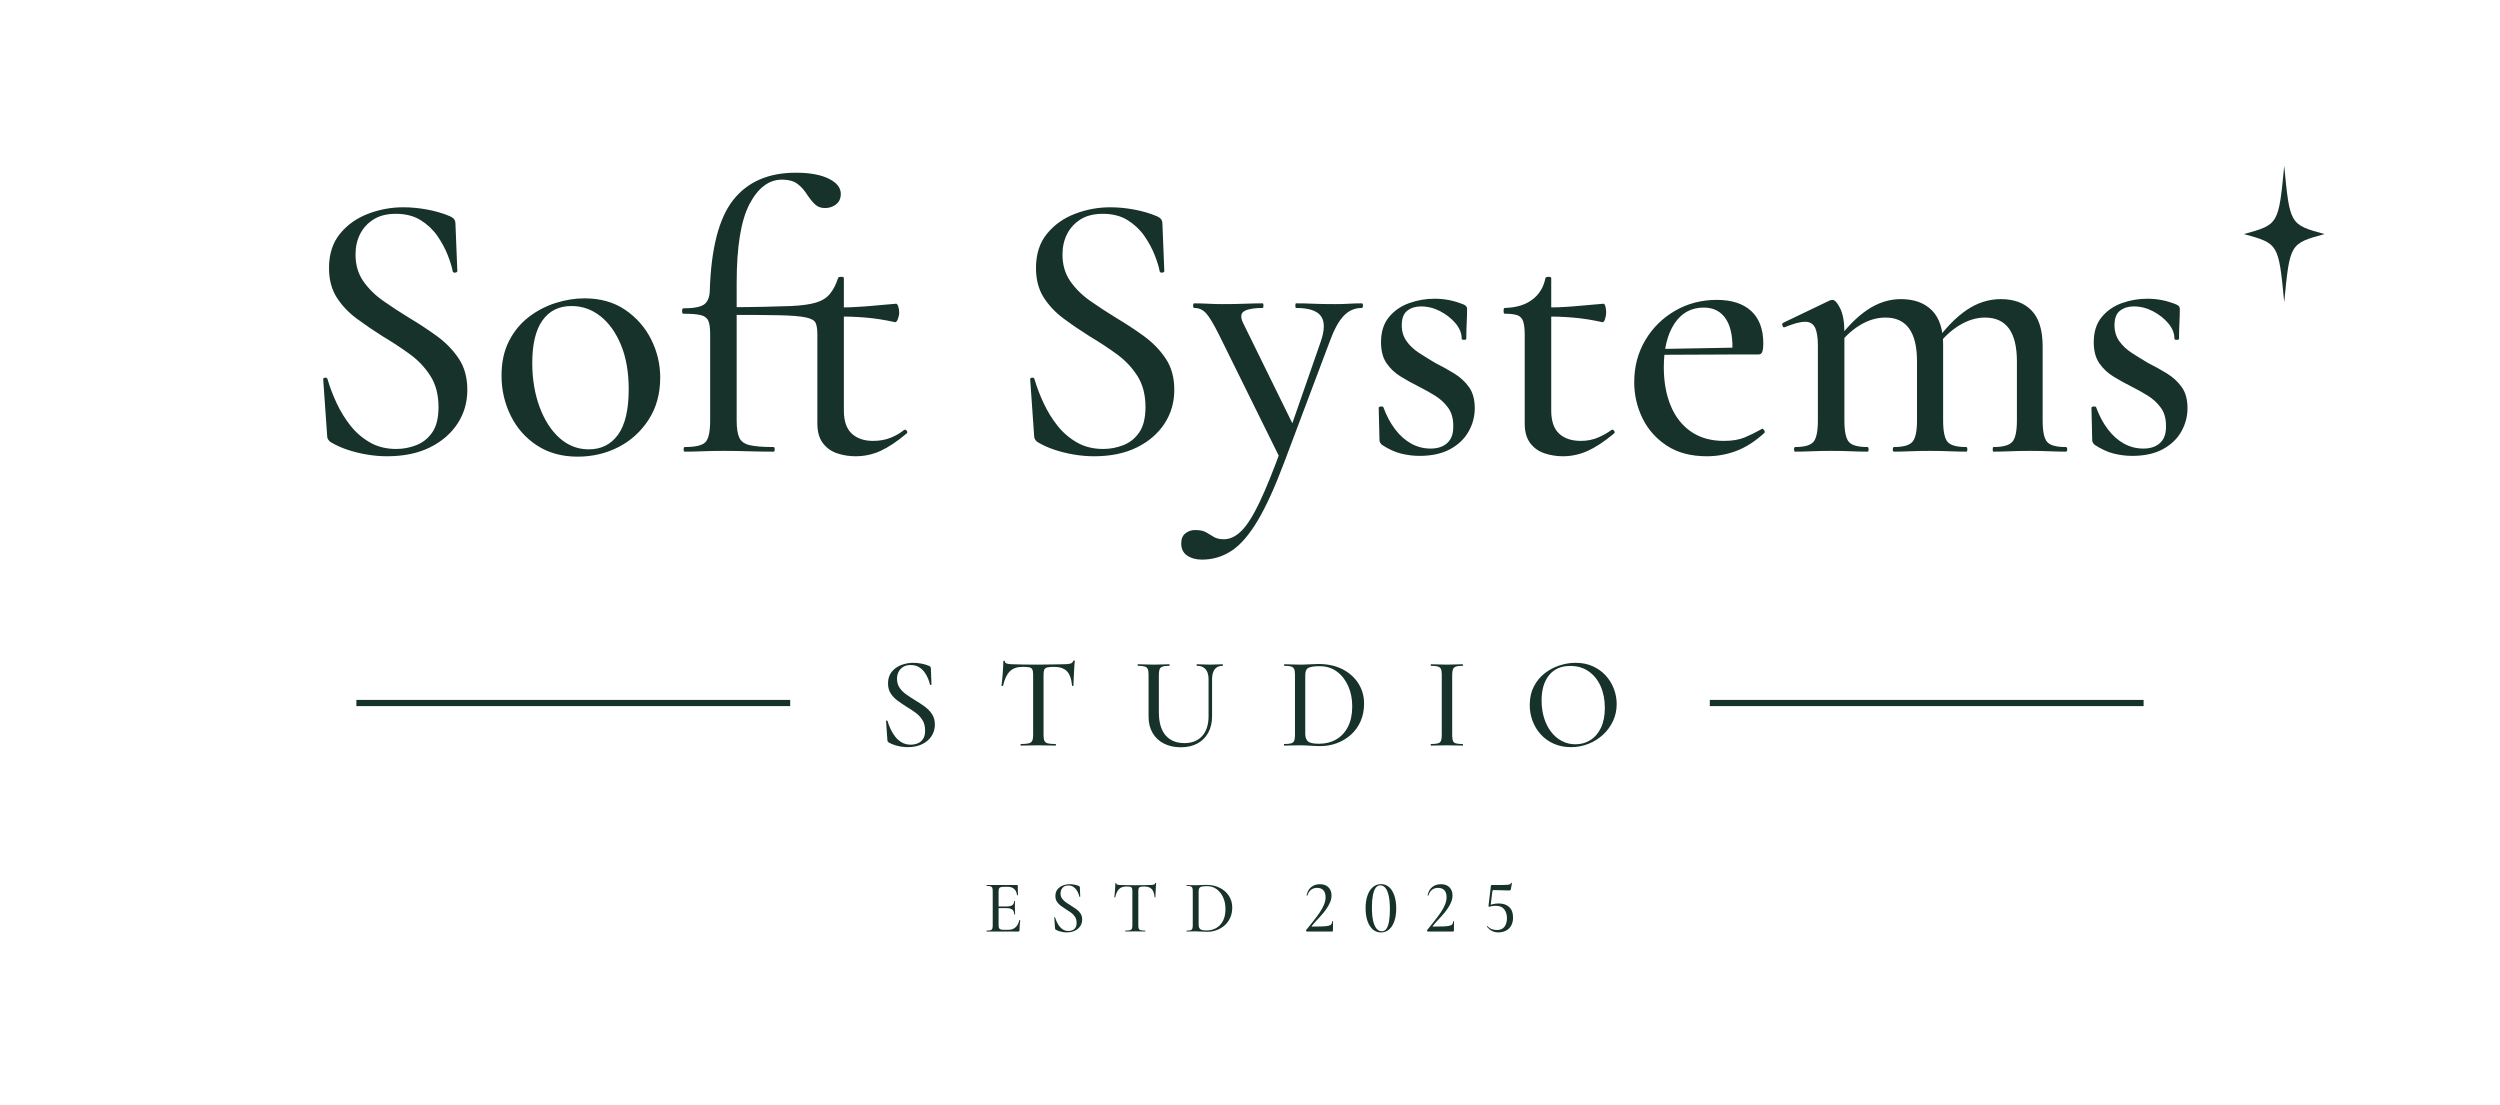
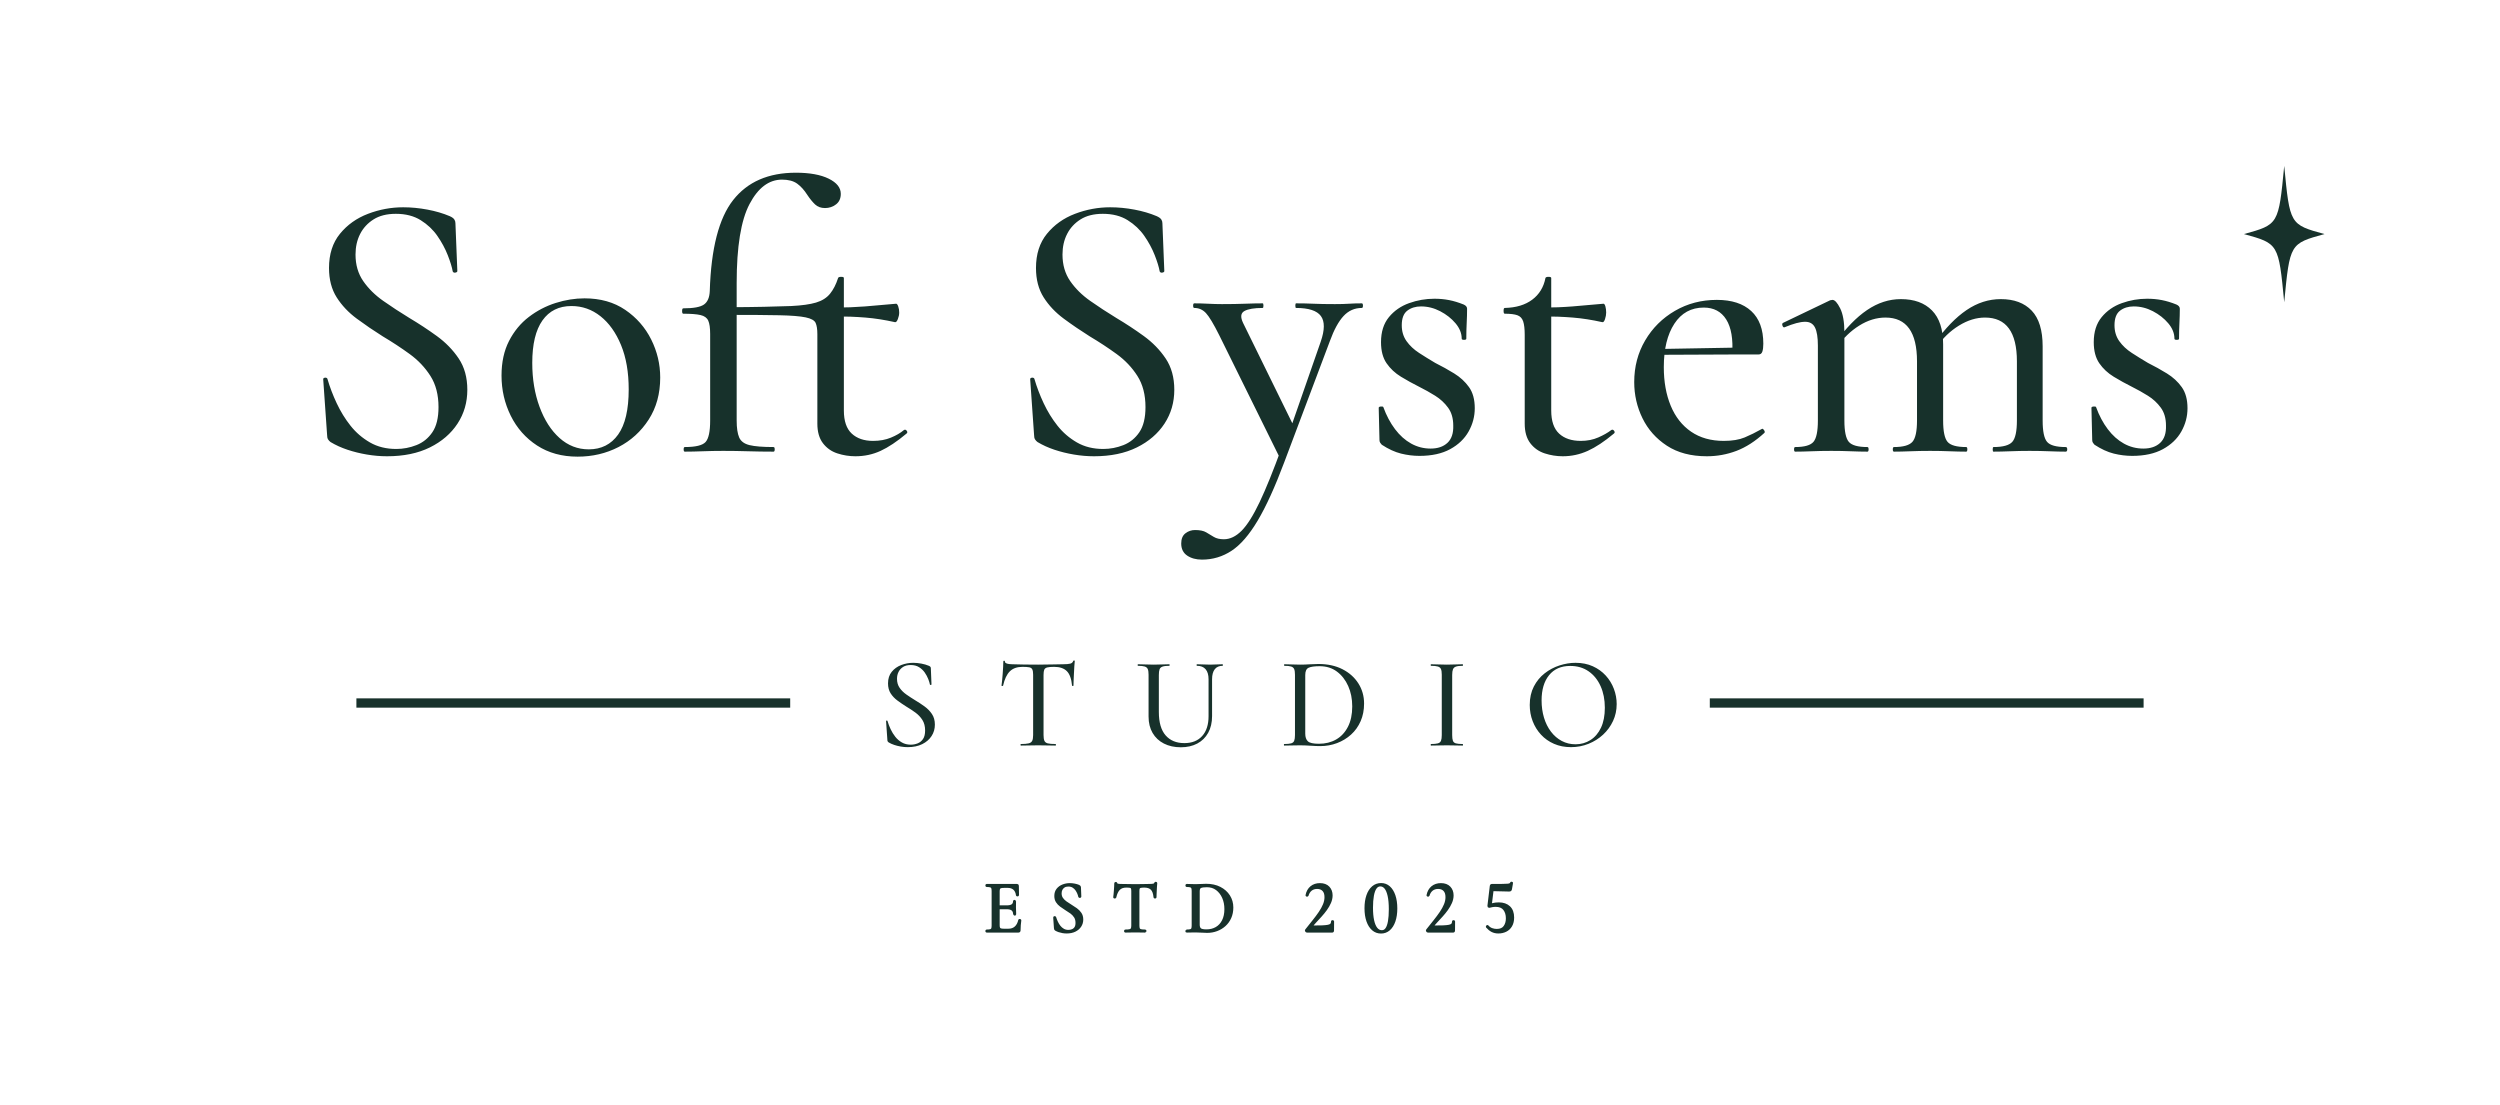
<svg xmlns="http://www.w3.org/2000/svg" viewBox="0 0 403.41 178.08" width="403" height="178" role="img" aria-label="Soft Systems Studio, established 2025">
  <path transform="translate(47.82 72.83)" d="M9.548 -31.806Q9.548 -29.326 10.788 -27.528Q12.028 -25.73 14.012 -24.335Q15.996 -22.94 18.228 -21.576Q20.522 -20.212 22.661 -18.662Q24.8 -17.112 26.195 -15.035Q27.59 -12.958 27.59 -9.982Q27.59 -6.944 26.009 -4.526Q24.428 -2.108 21.545 -0.682Q18.662 0.744 14.632 0.744Q13.02 0.744 11.377 0.465Q9.734 0.186 8.246 -0.31Q6.758 -0.806 5.518 -1.55Q5.27 -1.736 5.115 -1.984Q4.96 -2.232 4.96 -2.728L4.34 -11.594Q4.278 -11.904 4.619 -11.935Q4.96 -11.966 5.022 -11.718Q5.58 -9.796 6.51 -7.812Q7.44 -5.828 8.742 -4.185Q10.044 -2.542 11.873 -1.488Q13.702 -0.434 16.12 -0.434Q17.794 -0.434 19.375 -1.054Q20.956 -1.674 21.948 -3.131Q22.94 -4.588 22.94 -7.192Q22.94 -10.168 21.638 -12.214Q20.336 -14.26 18.29 -15.748Q16.244 -17.236 13.95 -18.6Q11.78 -19.964 9.765 -21.452Q7.75 -22.94 6.51 -24.893Q5.27 -26.846 5.27 -29.636Q5.27 -32.984 7.037 -35.154Q8.804 -37.324 11.563 -38.378Q14.322 -39.432 17.236 -39.432Q19.158 -39.432 21.142 -39.06Q23.126 -38.688 24.738 -38.006Q25.296 -37.758 25.482 -37.479Q25.668 -37.2 25.668 -36.89L25.978 -29.14Q25.978 -28.954 25.668 -28.892Q25.358 -28.83 25.234 -29.078Q25.048 -30.132 24.428 -31.713Q23.808 -33.294 22.754 -34.813Q21.7 -36.332 20.057 -37.355Q18.414 -38.378 16.058 -38.378Q13.888 -38.378 12.462 -37.479Q11.036 -36.58 10.292 -35.123Q9.548 -33.666 9.548 -31.806ZM45.384 0.806Q41.602 0.806 38.843 -0.992Q36.084 -2.79 34.596 -5.797Q33.108 -8.804 33.108 -12.276Q33.108 -15.5 34.317 -17.856Q35.526 -20.212 37.51 -21.731Q39.494 -23.25 41.85 -23.994Q44.206 -24.738 46.5 -24.738Q50.344 -24.738 53.072 -22.878Q55.8 -21.018 57.257 -18.104Q58.714 -15.19 58.714 -11.966Q58.714 -8.06 56.854 -5.177Q54.994 -2.294 51.987 -0.744Q48.98 0.806 45.384 0.806ZM47.182 -0.372Q50.22 -0.372 51.925 -2.759Q53.63 -5.146 53.63 -10.044Q53.63 -14.198 52.39 -17.205Q51.15 -20.212 49.073 -21.855Q46.996 -23.498 44.392 -23.498Q41.354 -23.498 39.711 -21.173Q38.068 -18.848 38.068 -14.322Q38.068 -10.416 39.246 -7.223Q40.424 -4.03 42.47 -2.201Q44.516 -0.372 47.182 -0.372ZM62.682 0.0Q62.496 0.0 62.496 -0.372Q62.496 -0.744 62.682 -0.744Q65.286 -0.744 66.03 -1.55Q66.774 -2.356 66.774 -5.022V-18.972Q66.774 -20.46 66.464 -21.142Q66.154 -21.824 65.224 -22.041Q64.294 -22.258 62.434 -22.258Q62.248 -22.258 62.248 -22.692Q62.248 -23.126 62.434 -23.126Q64.914 -23.126 65.782 -23.746Q66.65 -24.366 66.712 -25.916Q67.022 -36.208 70.494 -40.61Q73.966 -45.012 80.6 -45.012Q83.948 -45.012 85.901 -44.051Q87.854 -43.09 87.854 -41.602Q87.854 -40.486 87.079 -39.897Q86.304 -39.308 85.312 -39.308Q84.32 -39.308 83.7 -39.897Q83.08 -40.486 82.46 -41.416Q81.716 -42.594 80.817 -43.245Q79.918 -43.896 78.368 -43.896Q75.206 -43.896 73.129 -39.959Q71.052 -36.022 71.052 -27.218V-5.022Q71.052 -3.224 71.455 -2.294Q71.858 -1.364 73.129 -1.054Q74.4 -0.744 77.004 -0.744Q77.19 -0.744 77.19 -0.372Q77.19 0.0 77.004 0.0Q74.896 0.0 72.912 -0.062Q70.928 -0.124 68.882 -0.124Q67.146 -0.124 65.565 -0.062Q63.984 0.0 62.682 0.0ZM90.21 0.744Q88.722 0.744 87.296 0.279Q85.87 -0.186 84.971 -1.364Q84.072 -2.542 84.072 -4.526V-18.972Q84.072 -20.15 83.793 -20.77Q83.514 -21.39 82.181 -21.669Q80.848 -21.948 77.934 -22.01Q75.02 -22.072 69.75 -22.072V-23.312Q72.726 -23.312 75.454 -23.374Q78.182 -23.436 79.856 -23.498Q82.398 -23.622 83.855 -24.056Q85.312 -24.49 86.118 -25.482Q86.924 -26.474 87.42 -28.024Q87.482 -28.21 87.916 -28.21Q88.35 -28.21 88.35 -28.024V-6.634Q88.35 -4.092 89.621 -2.914Q90.892 -1.736 93.062 -1.736Q94.674 -1.736 95.945 -2.263Q97.216 -2.79 98.022 -3.472Q98.27 -3.658 98.487 -3.379Q98.704 -3.1 98.456 -2.914Q96.162 -0.992 94.271 -0.124Q92.38 0.744 90.21 0.744ZM96.596 -20.894Q94.116 -21.452 91.822 -21.638Q89.528 -21.824 86.986 -21.824V-23.25Q89.404 -23.25 91.791 -23.436Q94.178 -23.622 96.782 -23.87Q96.968 -23.87 97.123 -23.436Q97.278 -23.002 97.278 -22.444Q97.278 -21.948 97.061 -21.39Q96.844 -20.832 96.596 -20.894ZM123.628 -31.806Q123.628 -29.326 124.868 -27.528Q126.108 -25.73 128.092 -24.335Q130.076 -22.94 132.308 -21.576Q134.602 -20.212 136.741 -18.662Q138.88 -17.112 140.275 -15.035Q141.67 -12.958 141.67 -9.982Q141.67 -6.944 140.089 -4.526Q138.508 -2.108 135.625 -0.682Q132.742 0.744 128.712 0.744Q127.1 0.744 125.457 0.465Q123.814 0.186 122.326 -0.31Q120.838 -0.806 119.598 -1.55Q119.35 -1.736 119.195 -1.984Q119.04 -2.232 119.04 -2.728L118.42 -11.594Q118.358 -11.904 118.699 -11.935Q119.04 -11.966 119.102 -11.718Q119.66 -9.796 120.59 -7.812Q121.52 -5.828 122.822 -4.185Q124.124 -2.542 125.953 -1.488Q127.782 -0.434 130.2 -0.434Q131.874 -0.434 133.455 -1.054Q135.036 -1.674 136.028 -3.131Q137.02 -4.588 137.02 -7.192Q137.02 -10.168 135.718 -12.214Q134.416 -14.26 132.37 -15.748Q130.324 -17.236 128.03 -18.6Q125.86 -19.964 123.845 -21.452Q121.83 -22.94 120.59 -24.893Q119.35 -26.846 119.35 -29.636Q119.35 -32.984 121.117 -35.154Q122.884 -37.324 125.643 -38.378Q128.402 -39.432 131.316 -39.432Q133.238 -39.432 135.222 -39.06Q137.206 -38.688 138.818 -38.006Q139.376 -37.758 139.562 -37.479Q139.748 -37.2 139.748 -36.89L140.058 -29.14Q140.058 -28.954 139.748 -28.892Q139.438 -28.83 139.314 -29.078Q139.128 -30.132 138.508 -31.713Q137.888 -33.294 136.834 -34.813Q135.78 -36.332 134.137 -37.355Q132.494 -38.378 130.138 -38.378Q127.968 -38.378 126.542 -37.479Q125.116 -36.58 124.372 -35.123Q123.628 -33.666 123.628 -31.806ZM171.926 -23.932Q172.112 -23.932 172.112 -23.56Q172.112 -23.188 171.926 -23.188Q170.19 -23.188 168.981 -21.886Q167.772 -20.584 166.78 -17.856L159.402 1.736Q157.17 7.688 155.124 11.129Q153.078 14.57 150.908 15.996Q148.738 17.422 146.134 17.422Q144.708 17.422 143.747 16.771Q142.786 16.12 142.786 14.818Q142.786 13.702 143.468 13.175Q144.15 12.648 145.018 12.648Q146.196 12.648 146.816 13.02Q147.436 13.392 148.056 13.764Q148.676 14.136 149.668 14.136Q151.156 14.136 152.52 12.772Q153.884 11.408 155.434 8.153Q156.984 4.898 159.03 -0.744L158.968 1.55L148.924 -18.786Q147.56 -21.514 146.785 -22.351Q146.01 -23.188 144.894 -23.188Q144.708 -23.188 144.708 -23.56Q144.708 -23.932 144.894 -23.932Q145.948 -23.932 147.126 -23.87Q148.304 -23.808 149.358 -23.808Q151.466 -23.808 153.047 -23.87Q154.628 -23.932 155.93 -23.932Q156.054 -23.932 156.054 -23.56Q156.054 -23.188 155.93 -23.188Q153.884 -23.188 152.985 -22.692Q152.086 -22.196 152.768 -20.77L161.138 -3.72L159.402 -0.806L165.292 -17.732Q166.284 -20.584 165.323 -21.886Q164.362 -23.188 161.324 -23.188Q161.2 -23.188 161.2 -23.56Q161.2 -23.932 161.324 -23.932Q162.812 -23.932 164.145 -23.87Q165.478 -23.808 167.586 -23.808Q168.95 -23.808 169.849 -23.87Q170.748 -23.932 171.926 -23.932ZM178.374 -20.398Q178.374 -18.91 179.149 -17.825Q179.924 -16.74 181.164 -15.934Q182.404 -15.128 183.768 -14.322Q185.38 -13.516 186.837 -12.617Q188.294 -11.718 189.224 -10.416Q190.154 -9.114 190.154 -7.006Q190.154 -5.022 189.162 -3.255Q188.17 -1.488 186.186 -0.403Q184.202 0.682 181.226 0.682Q179.738 0.682 178.25 0.31Q176.762 -0.062 175.15 -1.116Q175.026 -1.24 174.902 -1.426Q174.778 -1.612 174.778 -1.86L174.654 -7.068Q174.654 -7.254 174.995 -7.285Q175.336 -7.316 175.398 -7.192Q176.142 -5.146 177.289 -3.627Q178.436 -2.108 179.893 -1.302Q181.35 -0.496 183.024 -0.496Q184.76 -0.496 185.752 -1.426Q186.744 -2.356 186.682 -4.216Q186.682 -5.952 185.845 -7.099Q185.008 -8.246 183.768 -9.021Q182.528 -9.796 181.164 -10.478Q179.676 -11.222 178.25 -12.09Q176.824 -12.958 175.925 -14.26Q175.026 -15.562 175.026 -17.67Q175.026 -20.15 176.297 -21.7Q177.568 -23.25 179.552 -23.963Q181.536 -24.676 183.644 -24.676Q184.884 -24.676 186.0 -24.459Q187.116 -24.242 188.356 -23.746Q188.914 -23.498 188.914 -23.064Q188.914 -21.948 188.852 -20.77Q188.79 -19.592 188.79 -18.228Q188.79 -18.042 188.418 -18.042Q188.046 -18.042 188.046 -18.228Q188.046 -19.53 187.054 -20.708Q186.062 -21.886 184.574 -22.661Q183.086 -23.436 181.474 -23.436Q180.172 -23.436 179.273 -22.754Q178.374 -22.072 178.374 -20.398ZM204.352 0.744Q202.864 0.744 201.438 0.279Q200.012 -0.186 199.113 -1.364Q198.214 -2.542 198.214 -4.526V-18.848Q198.214 -20.274 197.966 -21.018Q197.718 -21.762 197.036 -22.01Q196.354 -22.258 194.99 -22.258Q194.804 -22.258 194.804 -22.723Q194.804 -23.188 194.99 -23.188Q197.718 -23.25 199.423 -24.521Q201.128 -25.792 201.562 -28.024Q201.624 -28.21 202.058 -28.21Q202.492 -28.21 202.492 -28.024V-6.634Q202.492 -4.092 203.763 -2.914Q205.034 -1.736 207.266 -1.736Q208.816 -1.736 210.087 -2.294Q211.358 -2.852 212.164 -3.472Q212.412 -3.658 212.629 -3.379Q212.846 -3.1 212.598 -2.914Q210.304 -0.992 208.382 -0.124Q206.46 0.744 204.352 0.744ZM210.738 -20.894Q208.258 -21.452 205.964 -21.638Q203.67 -21.824 201.128 -21.824V-23.25Q203.608 -23.25 205.933 -23.436Q208.258 -23.622 210.924 -23.87Q211.11 -23.87 211.234 -23.436Q211.358 -23.002 211.358 -22.444Q211.358 -21.948 211.172 -21.39Q210.986 -20.832 210.738 -20.894ZM227.602 0.744Q223.758 0.744 221.154 -0.961Q218.55 -2.666 217.217 -5.394Q215.884 -8.122 215.884 -11.222Q215.884 -14.942 217.651 -17.949Q219.418 -20.956 222.456 -22.723Q225.494 -24.49 229.214 -24.49Q232.81 -24.49 234.763 -22.692Q236.716 -20.894 236.716 -17.422Q236.716 -16.616 236.561 -16.151Q236.406 -15.686 235.972 -15.686H231.694Q231.942 -19.406 230.733 -21.328Q229.524 -23.25 227.106 -23.25Q224.068 -23.25 222.363 -20.646Q220.658 -18.042 220.658 -13.64Q220.658 -10.106 221.774 -7.409Q222.89 -4.712 225.06 -3.224Q227.23 -1.736 230.33 -1.736Q232.376 -1.736 233.709 -2.294Q235.042 -2.852 236.468 -3.658Q236.592 -3.782 236.809 -3.503Q237.026 -3.224 236.902 -3.038Q234.67 -0.992 232.376 -0.124Q230.082 0.744 227.602 0.744ZM219.232 -15.624 219.17 -16.554 233.058 -16.802V-15.686ZM273.854 0.0Q273.73 0.0 273.73 -0.372Q273.73 -0.744 273.854 -0.744Q276.148 -0.744 276.892 -1.581Q277.636 -2.418 277.636 -5.022V-14.57Q277.636 -21.638 272.49 -21.638Q270.382 -21.638 268.274 -20.336Q266.166 -19.034 264.678 -16.864L264.43 -17.608Q266.91 -21.08 269.514 -22.847Q272.118 -24.614 275.032 -24.614Q278.256 -24.614 280.023 -22.754Q281.79 -20.894 281.79 -16.988V-5.022Q281.79 -2.418 282.503 -1.581Q283.216 -0.744 285.51 -0.744Q285.758 -0.744 285.758 -0.372Q285.758 0.0 285.51 0.0Q284.394 0.0 282.875 -0.062Q281.356 -0.124 279.682 -0.124Q278.07 -0.124 276.551 -0.062Q275.032 0.0 273.854 0.0ZM257.796 0.0Q257.61 0.0 257.61 -0.372Q257.61 -0.744 257.796 -0.744Q260.028 -0.744 260.772 -1.581Q261.516 -2.418 261.516 -5.022V-14.57Q261.516 -21.638 256.432 -21.638Q254.262 -21.638 252.185 -20.336Q250.108 -19.034 248.62 -16.864L248.372 -17.608Q250.852 -21.08 253.456 -22.847Q256.06 -24.614 258.912 -24.614Q262.136 -24.614 263.934 -22.785Q265.732 -20.956 265.732 -17.298V-5.022Q265.732 -2.418 266.445 -1.581Q267.158 -0.744 269.452 -0.744Q269.638 -0.744 269.638 -0.372Q269.638 0.0 269.452 0.0Q268.274 0.0 266.786 -0.062Q265.298 -0.124 263.624 -0.124Q261.95 -0.124 260.431 -0.062Q258.912 0.0 257.796 0.0ZM241.862 0.0Q241.676 0.0 241.676 -0.372Q241.676 -0.744 241.862 -0.744Q244.094 -0.744 244.807 -1.581Q245.52 -2.418 245.52 -5.022V-17.112Q245.52 -19.096 245.055 -20.026Q244.59 -20.956 243.474 -20.956Q242.854 -20.956 242.048 -20.739Q241.242 -20.522 240.188 -20.088Q239.94 -19.964 239.816 -20.305Q239.692 -20.646 239.878 -20.77L247.504 -24.428Q247.752 -24.49 247.876 -24.49Q248.434 -24.49 249.116 -23.126Q249.798 -21.762 249.798 -19.22V-5.022Q249.798 -2.418 250.511 -1.581Q251.224 -0.744 253.518 -0.744Q253.704 -0.744 253.704 -0.372Q253.704 0.0 253.518 0.0Q252.34 0.0 250.852 -0.062Q249.364 -0.124 247.69 -0.124Q246.016 -0.124 244.497 -0.062Q242.978 0.0 241.862 0.0ZM293.384 -20.398Q293.384 -18.91 294.159 -17.825Q294.934 -16.74 296.174 -15.934Q297.414 -15.128 298.778 -14.322Q300.39 -13.516 301.847 -12.617Q303.304 -11.718 304.234 -10.416Q305.164 -9.114 305.164 -7.006Q305.164 -5.022 304.172 -3.255Q303.18 -1.488 301.196 -0.403Q299.212 0.682 296.236 0.682Q294.748 0.682 293.26 0.31Q291.772 -0.062 290.16 -1.116Q290.036 -1.24 289.912 -1.426Q289.788 -1.612 289.788 -1.86L289.664 -7.068Q289.664 -7.254 290.005 -7.285Q290.346 -7.316 290.408 -7.192Q291.152 -5.146 292.299 -3.627Q293.446 -2.108 294.903 -1.302Q296.36 -0.496 298.034 -0.496Q299.77 -0.496 300.762 -1.426Q301.754 -2.356 301.692 -4.216Q301.692 -5.952 300.855 -7.099Q300.018 -8.246 298.778 -9.021Q297.538 -9.796 296.174 -10.478Q294.686 -11.222 293.26 -12.09Q291.834 -12.958 290.935 -14.26Q290.036 -15.562 290.036 -17.67Q290.036 -20.15 291.307 -21.7Q292.578 -23.25 294.562 -23.963Q296.546 -24.676 298.654 -24.676Q299.894 -24.676 301.01 -24.459Q302.126 -24.242 303.366 -23.746Q303.924 -23.498 303.924 -23.064Q303.924 -21.948 303.862 -20.77Q303.8 -19.592 303.8 -18.228Q303.8 -18.042 303.428 -18.042Q303.056 -18.042 303.056 -18.228Q303.056 -19.53 302.064 -20.708Q301.072 -21.886 299.584 -22.661Q298.096 -23.436 296.484 -23.436Q295.182 -23.436 294.283 -22.754Q293.384 -22.072 293.384 -20.398Z" fill="#17312B" />
  <path class="sparkle" fill="#17312B" d="M368.59,26.72 C369.50,36.18 369.50,36.18 375.09,37.72 C369.50,39.26 369.50,39.26 368.59,48.72 C367.68,39.26 367.68,39.26 362.09,37.72 C367.68,36.18 367.68,36.18 368.59,26.72 Z" />
  <path transform="translate(141.51 120.26)" d="M3.234 -10.773Q3.234 -9.933 3.654 -9.324Q4.074 -8.715 4.746 -8.242Q5.418 -7.77 6.174 -7.308Q6.951 -6.846 7.676 -6.321Q8.4 -5.796 8.873 -5.093Q9.345 -4.389 9.345 -3.381Q9.345 -2.352 8.809 -1.533Q8.274 -0.714 7.298 -0.231Q6.321 0.252 4.956 0.252Q4.41 0.252 3.854 0.158Q3.297 0.063 2.793 -0.105Q2.289 -0.273 1.869 -0.525Q1.785 -0.588 1.733 -0.672Q1.68 -0.756 1.68 -0.924L1.47 -3.927Q1.449 -4.032 1.565 -4.043Q1.68 -4.053 1.701 -3.969Q1.89 -3.318 2.205 -2.646Q2.52 -1.974 2.961 -1.418Q3.402 -0.861 4.021 -0.504Q4.641 -0.147 5.46 -0.147Q6.027 -0.147 6.562 -0.357Q7.098 -0.567 7.434 -1.06Q7.77 -1.554 7.77 -2.436Q7.77 -3.444 7.329 -4.137Q6.888 -4.83 6.195 -5.334Q5.502 -5.838 4.725 -6.3Q3.99 -6.762 3.308 -7.266Q2.625 -7.77 2.205 -8.431Q1.785 -9.093 1.785 -10.038Q1.785 -11.172 2.384 -11.907Q2.982 -12.642 3.917 -12.999Q4.851 -13.356 5.838 -13.356Q6.489 -13.356 7.161 -13.23Q7.833 -13.104 8.379 -12.873Q8.568 -12.789 8.631 -12.695Q8.694 -12.6 8.694 -12.495L8.799 -9.87Q8.799 -9.807 8.694 -9.786Q8.589 -9.765 8.547 -9.849Q8.484 -10.206 8.274 -10.742Q8.064 -11.277 7.707 -11.792Q7.35 -12.306 6.793 -12.652Q6.237 -12.999 5.439 -12.999Q4.704 -12.999 4.221 -12.695Q3.738 -12.39 3.486 -11.896Q3.234 -11.403 3.234 -10.773ZM23.478 -12.705Q22.176 -12.705 21.441 -11.98Q20.706 -11.256 20.349 -9.66Q20.328 -9.618 20.212 -9.618Q20.097 -9.618 20.097 -9.681Q20.139 -9.954 20.191 -10.458Q20.244 -10.962 20.286 -11.55Q20.328 -12.138 20.359 -12.684Q20.391 -13.23 20.391 -13.587Q20.391 -13.692 20.517 -13.692Q20.643 -13.692 20.643 -13.587Q20.643 -13.377 20.853 -13.283Q21.063 -13.188 21.336 -13.157Q21.609 -13.125 21.798 -13.125Q23.604 -13.062 26.019 -13.062Q27.489 -13.062 28.371 -13.094Q29.253 -13.125 30.072 -13.125Q30.786 -13.125 31.175 -13.22Q31.563 -13.314 31.668 -13.65Q31.689 -13.734 31.805 -13.734Q31.92 -13.734 31.92 -13.65Q31.878 -13.335 31.846 -12.768Q31.815 -12.201 31.784 -11.592Q31.752 -10.983 31.731 -10.458Q31.71 -9.933 31.71 -9.681Q31.71 -9.618 31.595 -9.618Q31.479 -9.618 31.479 -9.681Q31.332 -11.319 30.639 -12.012Q29.946 -12.705 28.581 -12.705Q27.846 -12.705 27.479 -12.611Q27.111 -12.516 26.995 -12.243Q26.88 -11.97 26.88 -11.382V-1.701Q26.88 -1.092 27.017 -0.777Q27.153 -0.462 27.562 -0.357Q27.972 -0.252 28.833 -0.252Q28.875 -0.252 28.875 -0.126Q28.875 0.0 28.833 0.0Q28.266 0.0 27.562 -0.021Q26.859 -0.042 26.019 -0.042Q25.221 -0.042 24.517 -0.021Q23.814 0.0 23.226 0.0Q23.163 0.0 23.163 -0.126Q23.163 -0.252 23.226 -0.252Q24.045 -0.252 24.476 -0.357Q24.906 -0.462 25.053 -0.777Q25.2 -1.092 25.2 -1.701V-11.424Q25.2 -11.991 25.074 -12.275Q24.948 -12.558 24.57 -12.632Q24.192 -12.705 23.478 -12.705ZM53.508 -10.71Q53.508 -11.76 53.035 -12.317Q52.563 -12.873 51.639 -12.873Q51.576 -12.873 51.576 -12.999Q51.576 -13.125 51.639 -13.125Q52.122 -13.125 52.647 -13.094Q53.172 -13.062 53.781 -13.062Q54.306 -13.062 54.821 -13.094Q55.335 -13.125 55.776 -13.125Q55.818 -13.125 55.818 -12.999Q55.818 -12.873 55.776 -12.873Q54.936 -12.873 54.506 -12.317Q54.075 -11.76 54.075 -10.71V-4.767Q54.075 -3.192 53.445 -2.058Q52.815 -0.924 51.681 -0.326Q50.547 0.273 49.035 0.273Q47.481 0.273 46.305 -0.326Q45.129 -0.924 44.478 -2.037Q43.827 -3.15 43.827 -4.683V-11.424Q43.827 -12.033 43.701 -12.338Q43.575 -12.642 43.208 -12.758Q42.84 -12.873 42.126 -12.873Q42.063 -12.873 42.063 -12.999Q42.063 -13.125 42.126 -13.125Q42.651 -13.125 43.281 -13.094Q43.911 -13.062 44.646 -13.062Q45.402 -13.062 46.043 -13.094Q46.683 -13.125 47.166 -13.125Q47.229 -13.125 47.229 -12.999Q47.229 -12.873 47.166 -12.873Q46.452 -12.873 46.085 -12.747Q45.717 -12.621 45.602 -12.306Q45.486 -11.991 45.486 -11.382V-5.418Q45.486 -2.898 46.578 -1.649Q47.67 -0.399 49.602 -0.399Q51.45 -0.399 52.479 -1.544Q53.508 -2.688 53.508 -4.746ZM71.526 0.084Q70.896 0.084 69.972 0.021Q69.048 -0.042 68.271 -0.042Q67.557 -0.042 66.895 -0.021Q66.234 0.0 65.709 0.0Q65.667 0.0 65.667 -0.126Q65.667 -0.252 65.709 -0.252Q66.444 -0.252 66.822 -0.357Q67.2 -0.462 67.326 -0.777Q67.452 -1.092 67.452 -1.701V-11.424Q67.452 -12.033 67.326 -12.338Q67.2 -12.642 66.833 -12.758Q66.465 -12.873 65.751 -12.873Q65.688 -12.873 65.688 -12.999Q65.688 -13.125 65.751 -13.125Q66.276 -13.125 66.917 -13.094Q67.557 -13.062 68.271 -13.062Q68.985 -13.062 69.815 -13.115Q70.644 -13.167 71.232 -13.167Q73.458 -13.167 75.107 -12.327Q76.755 -11.487 77.679 -10.038Q78.603 -8.589 78.603 -6.783Q78.603 -5.208 78.047 -3.938Q77.49 -2.667 76.503 -1.775Q75.516 -0.882 74.235 -0.399Q72.954 0.084 71.526 0.084ZM71.316 -0.294Q72.891 -0.294 74.099 -0.987Q75.306 -1.68 75.999 -3.035Q76.692 -4.389 76.692 -6.321Q76.692 -8.148 76.041 -9.607Q75.39 -11.067 74.225 -11.939Q73.059 -12.81 71.442 -12.81Q70.182 -12.81 69.647 -12.558Q69.111 -12.306 69.111 -11.382V-1.932Q69.111 -1.092 69.531 -0.693Q69.951 -0.294 71.316 -0.294ZM92.82 -1.701Q92.82 -1.092 92.935 -0.777Q93.051 -0.462 93.418 -0.357Q93.786 -0.252 94.521 -0.252Q94.563 -0.252 94.563 -0.126Q94.563 0.0 94.521 0.0Q93.996 0.0 93.356 -0.021Q92.715 -0.042 91.959 -0.042Q91.224 -0.042 90.573 -0.021Q89.922 0.0 89.397 0.0Q89.355 0.0 89.355 -0.126Q89.355 -0.252 89.397 -0.252Q90.132 -0.252 90.51 -0.357Q90.888 -0.462 91.014 -0.777Q91.14 -1.092 91.14 -1.701V-11.424Q91.14 -12.033 91.014 -12.338Q90.888 -12.642 90.51 -12.758Q90.132 -12.873 89.397 -12.873Q89.355 -12.873 89.355 -12.999Q89.355 -13.125 89.397 -13.125Q89.922 -13.125 90.573 -13.094Q91.224 -13.062 91.959 -13.062Q92.715 -13.062 93.366 -13.094Q94.017 -13.125 94.521 -13.125Q94.563 -13.125 94.563 -12.999Q94.563 -12.873 94.521 -12.873Q93.786 -12.873 93.429 -12.747Q93.072 -12.621 92.946 -12.306Q92.82 -11.991 92.82 -11.382ZM111.993 0.252Q110.481 0.252 109.252 -0.284Q108.024 -0.819 107.152 -1.764Q106.281 -2.709 105.808 -3.938Q105.336 -5.166 105.336 -6.552Q105.336 -8.253 105.997 -9.534Q106.659 -10.815 107.751 -11.666Q108.843 -12.516 110.145 -12.936Q111.447 -13.356 112.728 -13.356Q114.282 -13.356 115.51 -12.8Q116.739 -12.243 117.6 -11.298Q118.461 -10.353 118.912 -9.156Q119.364 -7.959 119.364 -6.699Q119.364 -5.229 118.776 -3.969Q118.188 -2.709 117.169 -1.764Q116.151 -0.819 114.817 -0.284Q113.484 0.252 111.993 0.252ZM112.728 -0.21Q114.051 -0.21 115.132 -0.893Q116.214 -1.575 116.833 -2.888Q117.453 -4.2 117.453 -6.111Q117.453 -8.064 116.77 -9.587Q116.088 -11.109 114.838 -11.98Q113.589 -12.852 111.867 -12.852Q109.662 -12.852 108.454 -11.361Q107.247 -9.87 107.247 -7.287Q107.247 -5.796 107.635 -4.505Q108.024 -3.213 108.759 -2.247Q109.494 -1.281 110.502 -0.746Q111.51 -0.21 112.728 -0.21Z" fill="#17312B" />
-   <rect x="57.51" y="112.89" width="70" height="1" fill="#17312B" />
-   <rect x="275.90" y="112.89" width="70" height="1" fill="#17312B" />
-   <path transform="translate(158.70 150.26)" d="M5.628 0.0H0.516Q0.48 0.0 0.48 -0.072Q0.48 -0.144 0.516 -0.144Q0.924 -0.144 1.134 -0.204Q1.344 -0.264 1.416 -0.444Q1.488 -0.624 1.488 -0.972V-6.528Q1.488 -6.876 1.416 -7.05Q1.344 -7.224 1.134 -7.29Q0.924 -7.356 0.516 -7.356Q0.48 -7.356 0.48 -7.428Q0.48 -7.5 0.516 -7.5H5.412Q5.532 -7.5 5.532 -7.392L5.556 -5.88Q5.556 -5.844 5.49 -5.838Q5.424 -5.832 5.412 -5.868Q5.328 -6.528 4.944 -6.87Q4.56 -7.212 3.936 -7.212H3.324Q2.964 -7.212 2.772 -7.152Q2.58 -7.092 2.508 -6.93Q2.436 -6.768 2.436 -6.48V-1.02Q2.436 -0.732 2.502 -0.57Q2.568 -0.408 2.748 -0.342Q2.928 -0.276 3.252 -0.276H4.044Q4.728 -0.276 5.172 -0.678Q5.616 -1.08 5.784 -1.824Q5.784 -1.86 5.856 -1.848Q5.928 -1.836 5.928 -1.8Q5.88 -1.476 5.844 -1.02Q5.808 -0.564 5.808 -0.18Q5.808 0.0 5.628 0.0ZM4.956 -2.76Q4.956 -3.276 4.662 -3.522Q4.368 -3.768 3.72 -3.768H1.98V-4.044H3.756Q4.368 -4.044 4.656 -4.254Q4.944 -4.464 4.944 -4.908Q4.944 -4.932 5.01 -4.932Q5.076 -4.932 5.076 -4.908Q5.076 -4.536 5.07 -4.332Q5.064 -4.128 5.064 -3.9Q5.064 -3.624 5.082 -3.348Q5.1 -3.072 5.1 -2.76Q5.1 -2.736 5.028 -2.736Q4.956 -2.736 4.956 -2.76ZM12.432 -6.156Q12.432 -5.676 12.672 -5.328Q12.912 -4.98 13.296 -4.71Q13.68 -4.44 14.112 -4.176Q14.556 -3.912 14.97 -3.612Q15.384 -3.312 15.654 -2.91Q15.924 -2.508 15.924 -1.932Q15.924 -1.344 15.618 -0.876Q15.312 -0.408 14.754 -0.132Q14.196 0.144 13.416 0.144Q13.104 0.144 12.786 0.09Q12.468 0.036 12.18 -0.06Q11.892 -0.156 11.652 -0.3Q11.604 -0.336 11.574 -0.384Q11.544 -0.432 11.544 -0.528L11.424 -2.244Q11.412 -2.304 11.478 -2.31Q11.544 -2.316 11.556 -2.268Q11.664 -1.896 11.844 -1.512Q12.024 -1.128 12.276 -0.81Q12.528 -0.492 12.882 -0.288Q13.236 -0.084 13.704 -0.084Q14.028 -0.084 14.334 -0.204Q14.64 -0.324 14.832 -0.606Q15.024 -0.888 15.024 -1.392Q15.024 -1.968 14.772 -2.364Q14.52 -2.76 14.124 -3.048Q13.728 -3.336 13.284 -3.6Q12.864 -3.864 12.474 -4.152Q12.084 -4.44 11.844 -4.818Q11.604 -5.196 11.604 -5.736Q11.604 -6.384 11.946 -6.804Q12.288 -7.224 12.822 -7.428Q13.356 -7.632 13.92 -7.632Q14.292 -7.632 14.676 -7.56Q15.06 -7.488 15.372 -7.356Q15.48 -7.308 15.516 -7.254Q15.552 -7.2 15.552 -7.14L15.612 -5.64Q15.612 -5.604 15.552 -5.592Q15.492 -5.58 15.468 -5.628Q15.432 -5.832 15.312 -6.138Q15.192 -6.444 14.988 -6.738Q14.784 -7.032 14.466 -7.23Q14.148 -7.428 13.692 -7.428Q13.272 -7.428 12.996 -7.254Q12.72 -7.08 12.576 -6.798Q12.432 -6.516 12.432 -6.156ZM23.04 -7.26Q22.296 -7.26 21.876 -6.846Q21.456 -6.432 21.252 -5.52Q21.24 -5.496 21.174 -5.496Q21.108 -5.496 21.108 -5.532Q21.132 -5.688 21.162 -5.976Q21.192 -6.264 21.216 -6.6Q21.24 -6.936 21.258 -7.248Q21.276 -7.56 21.276 -7.764Q21.276 -7.824 21.348 -7.824Q21.42 -7.824 21.42 -7.764Q21.42 -7.644 21.54 -7.59Q21.66 -7.536 21.816 -7.518Q21.972 -7.5 22.08 -7.5Q23.112 -7.464 24.492 -7.464Q25.332 -7.464 25.836 -7.482Q26.34 -7.5 26.808 -7.5Q27.216 -7.5 27.438 -7.554Q27.66 -7.608 27.72 -7.8Q27.732 -7.848 27.798 -7.848Q27.864 -7.848 27.864 -7.8Q27.84 -7.62 27.822 -7.296Q27.804 -6.972 27.786 -6.624Q27.768 -6.276 27.756 -5.976Q27.744 -5.676 27.744 -5.532Q27.744 -5.496 27.678 -5.496Q27.612 -5.496 27.612 -5.532Q27.528 -6.468 27.132 -6.864Q26.736 -7.26 25.956 -7.26Q25.536 -7.26 25.326 -7.206Q25.116 -7.152 25.05 -6.996Q24.984 -6.84 24.984 -6.504V-0.972Q24.984 -0.624 25.062 -0.444Q25.14 -0.264 25.374 -0.204Q25.608 -0.144 26.1 -0.144Q26.124 -0.144 26.124 -0.072Q26.124 0.0 26.1 0.0Q25.776 0.0 25.374 -0.012Q24.972 -0.024 24.492 -0.024Q24.036 -0.024 23.634 -0.012Q23.232 0.0 22.896 0.0Q22.86 0.0 22.86 -0.072Q22.86 -0.144 22.896 -0.144Q23.364 -0.144 23.61 -0.204Q23.856 -0.264 23.94 -0.444Q24.024 -0.624 24.024 -0.972V-6.528Q24.024 -6.852 23.952 -7.014Q23.88 -7.176 23.664 -7.218Q23.448 -7.26 23.04 -7.26ZM36.096 0.048Q35.736 0.048 35.208 0.012Q34.68 -0.024 34.236 -0.024Q33.828 -0.024 33.45 -0.012Q33.072 0.0 32.772 0.0Q32.748 0.0 32.748 -0.072Q32.748 -0.144 32.772 -0.144Q33.192 -0.144 33.408 -0.204Q33.624 -0.264 33.696 -0.444Q33.768 -0.624 33.768 -0.972V-6.528Q33.768 -6.876 33.696 -7.05Q33.624 -7.224 33.414 -7.29Q33.204 -7.356 32.796 -7.356Q32.76 -7.356 32.76 -7.428Q32.76 -7.5 32.796 -7.5Q33.096 -7.5 33.462 -7.482Q33.828 -7.464 34.236 -7.464Q34.644 -7.464 35.118 -7.494Q35.592 -7.524 35.928 -7.524Q37.2 -7.524 38.142 -7.044Q39.084 -6.564 39.612 -5.736Q40.14 -4.908 40.14 -3.876Q40.14 -2.976 39.822 -2.25Q39.504 -1.524 38.94 -1.014Q38.376 -0.504 37.644 -0.228Q36.912 0.048 36.096 0.048ZM35.976 -0.168Q36.876 -0.168 37.566 -0.564Q38.256 -0.96 38.652 -1.734Q39.048 -2.508 39.048 -3.612Q39.048 -4.656 38.676 -5.49Q38.304 -6.324 37.638 -6.822Q36.972 -7.32 36.048 -7.32Q35.328 -7.32 35.022 -7.176Q34.716 -7.032 34.716 -6.504V-1.104Q34.716 -0.624 34.956 -0.396Q35.196 -0.168 35.976 -0.168ZM52.176 0.0Q52.128 0.0 52.068 -0.09Q52.008 -0.18 52.056 -0.216Q52.68 -1.008 53.25 -1.716Q53.82 -2.424 54.258 -3.072Q54.696 -3.72 54.948 -4.332Q55.2 -4.944 55.2 -5.544Q55.2 -6.288 54.834 -6.666Q54.468 -7.044 53.844 -7.044Q53.244 -7.044 52.842 -6.72Q52.44 -6.396 52.272 -5.808Q52.26 -5.784 52.194 -5.796Q52.128 -5.808 52.14 -5.844Q52.308 -6.696 52.878 -7.164Q53.448 -7.632 54.288 -7.632Q55.188 -7.632 55.674 -7.122Q56.16 -6.612 56.16 -5.832Q56.16 -5.244 55.908 -4.668Q55.656 -4.092 55.266 -3.552Q54.876 -3.012 54.432 -2.526Q53.988 -2.04 53.598 -1.62Q53.208 -1.2 52.968 -0.876Q52.908 -0.792 53.016 -0.792Q54.024 -0.792 54.654 -0.816Q55.284 -0.84 55.638 -0.918Q55.992 -0.996 56.124 -1.164Q56.256 -1.332 56.256 -1.62Q56.256 -1.656 56.328 -1.656Q56.4 -1.656 56.4 -1.62L56.388 -0.132Q56.388 -0.084 56.364 -0.042Q56.34 0.0 56.28 0.0Q55.668 0.0 54.954 0.0Q54.24 0.0 53.52 0.0Q52.8 0.0 52.176 0.0ZM64.14 0.156Q63.384 0.156 62.826 -0.33Q62.268 -0.816 61.962 -1.692Q61.656 -2.568 61.656 -3.756Q61.656 -4.932 61.962 -5.808Q62.268 -6.684 62.832 -7.164Q63.396 -7.644 64.164 -7.644Q64.908 -7.644 65.454 -7.158Q66 -6.672 66.3 -5.79Q66.6 -4.908 66.6 -3.72Q66.6 -2.544 66.3 -1.674Q66 -0.804 65.448 -0.324Q64.896 0.156 64.14 0.156ZM64.284 -0.036Q64.74 -0.036 65.022 -0.444Q65.304 -0.852 65.442 -1.644Q65.58 -2.436 65.58 -3.576Q65.58 -4.92 65.382 -5.784Q65.184 -6.648 64.842 -7.05Q64.5 -7.452 64.032 -7.452Q63.576 -7.452 63.276 -7.032Q62.976 -6.612 62.826 -5.802Q62.676 -4.992 62.676 -3.84Q62.676 -2.628 62.862 -1.776Q63.048 -0.924 63.408 -0.48Q63.768 -0.036 64.284 -0.036ZM71.7 0.0Q71.652 0.0 71.592 -0.09Q71.532 -0.18 71.58 -0.216Q72.204 -1.008 72.774 -1.716Q73.344 -2.424 73.782 -3.072Q74.22 -3.72 74.472 -4.332Q74.724 -4.944 74.724 -5.544Q74.724 -6.288 74.358 -6.666Q73.992 -7.044 73.368 -7.044Q72.768 -7.044 72.366 -6.72Q71.964 -6.396 71.796 -5.808Q71.784 -5.784 71.718 -5.796Q71.652 -5.808 71.664 -5.844Q71.832 -6.696 72.402 -7.164Q72.972 -7.632 73.812 -7.632Q74.712 -7.632 75.198 -7.122Q75.684 -6.612 75.684 -5.832Q75.684 -5.244 75.432 -4.668Q75.18 -4.092 74.79 -3.552Q74.4 -3.012 73.956 -2.526Q73.512 -2.04 73.122 -1.62Q72.732 -1.2 72.492 -0.876Q72.432 -0.792 72.54 -0.792Q73.548 -0.792 74.178 -0.816Q74.808 -0.84 75.162 -0.918Q75.516 -0.996 75.648 -1.164Q75.78 -1.332 75.78 -1.62Q75.78 -1.656 75.852 -1.656Q75.924 -1.656 75.924 -1.62L75.912 -0.132Q75.912 -0.084 75.888 -0.042Q75.864 0.0 75.804 0.0Q75.192 0.0 74.478 0.0Q73.764 0.0 73.044 0.0Q72.324 0.0 71.7 0.0ZM81.612 -3.996Q81.468 -3.996 81.492 -4.14L81.876 -7.356Q81.888 -7.44 81.912 -7.47Q81.936 -7.5 82.032 -7.5Q83.124 -7.5 83.73 -7.506Q84.336 -7.512 84.618 -7.542Q84.9 -7.572 84.996 -7.644Q85.092 -7.716 85.152 -7.848Q85.164 -7.872 85.224 -7.866Q85.284 -7.86 85.272 -7.812L85.104 -6.852Q85.08 -6.708 85.014 -6.666Q84.948 -6.624 84.792 -6.624L82.308 -6.684Q82.152 -6.684 82.116 -6.516L81.828 -4.152ZM81.348 -0.852Q81.624 -0.528 82.014 -0.384Q82.404 -0.24 82.824 -0.24Q83.688 -0.24 84.078 -0.78Q84.468 -1.32 84.468 -2.124Q84.468 -3.012 84.03 -3.582Q83.592 -4.152 82.644 -4.152Q82.356 -4.152 82.062 -4.098Q81.768 -4.044 81.612 -3.996Q81.588 -3.984 81.612 -4.11Q81.636 -4.236 81.648 -4.26Q81.816 -4.32 82.23 -4.422Q82.644 -4.524 83.148 -4.524Q84.216 -4.524 84.834 -3.942Q85.452 -3.36 85.452 -2.256Q85.452 -1.476 85.14 -0.936Q84.828 -0.396 84.288 -0.126Q83.748 0.144 83.076 0.144Q82.512 0.144 82.068 -0.084Q81.624 -0.312 81.24 -0.756Q81.216 -0.804 81.27 -0.852Q81.324 -0.9 81.348 -0.852Z" fill="#17312B" />
+   <rect x="57.51" y="112.64" width="70" height="1.5" fill="#17312B" />
+   <rect x="275.90" y="112.64" width="70" height="1.5" fill="#17312B" />
+   <path transform="translate(158.70 150.26)" d="M5.628 0.0H0.516Q0.48 0.0 0.48 -0.072Q0.48 -0.144 0.516 -0.144Q0.924 -0.144 1.134 -0.204Q1.344 -0.264 1.416 -0.444Q1.488 -0.624 1.488 -0.972V-6.528Q1.488 -6.876 1.416 -7.05Q1.344 -7.224 1.134 -7.29Q0.924 -7.356 0.516 -7.356Q0.48 -7.356 0.48 -7.428Q0.48 -7.5 0.516 -7.5H5.412Q5.532 -7.5 5.532 -7.392L5.556 -5.88Q5.556 -5.844 5.49 -5.838Q5.424 -5.832 5.412 -5.868Q5.328 -6.528 4.944 -6.87Q4.56 -7.212 3.936 -7.212H3.324Q2.964 -7.212 2.772 -7.152Q2.58 -7.092 2.508 -6.93Q2.436 -6.768 2.436 -6.48V-1.02Q2.436 -0.732 2.502 -0.57Q2.568 -0.408 2.748 -0.342Q2.928 -0.276 3.252 -0.276H4.044Q4.728 -0.276 5.172 -0.678Q5.616 -1.08 5.784 -1.824Q5.784 -1.86 5.856 -1.848Q5.928 -1.836 5.928 -1.8Q5.88 -1.476 5.844 -1.02Q5.808 -0.564 5.808 -0.18Q5.808 0.0 5.628 0.0ZM4.956 -2.76Q4.956 -3.276 4.662 -3.522Q4.368 -3.768 3.72 -3.768H1.98V-4.044H3.756Q4.368 -4.044 4.656 -4.254Q4.944 -4.464 4.944 -4.908Q4.944 -4.932 5.01 -4.932Q5.076 -4.932 5.076 -4.908Q5.076 -4.536 5.07 -4.332Q5.064 -4.128 5.064 -3.9Q5.064 -3.624 5.082 -3.348Q5.1 -3.072 5.1 -2.76Q5.1 -2.736 5.028 -2.736Q4.956 -2.736 4.956 -2.76ZM12.432 -6.156Q12.432 -5.676 12.672 -5.328Q12.912 -4.98 13.296 -4.71Q13.68 -4.44 14.112 -4.176Q14.556 -3.912 14.97 -3.612Q15.384 -3.312 15.654 -2.91Q15.924 -2.508 15.924 -1.932Q15.924 -1.344 15.618 -0.876Q15.312 -0.408 14.754 -0.132Q14.196 0.144 13.416 0.144Q13.104 0.144 12.786 0.09Q12.468 0.036 12.18 -0.06Q11.892 -0.156 11.652 -0.3Q11.604 -0.336 11.574 -0.384Q11.544 -0.432 11.544 -0.528L11.424 -2.244Q11.412 -2.304 11.478 -2.31Q11.544 -2.316 11.556 -2.268Q11.664 -1.896 11.844 -1.512Q12.024 -1.128 12.276 -0.81Q12.528 -0.492 12.882 -0.288Q13.236 -0.084 13.704 -0.084Q14.028 -0.084 14.334 -0.204Q14.64 -0.324 14.832 -0.606Q15.024 -0.888 15.024 -1.392Q15.024 -1.968 14.772 -2.364Q14.52 -2.76 14.124 -3.048Q13.728 -3.336 13.284 -3.6Q12.864 -3.864 12.474 -4.152Q12.084 -4.44 11.844 -4.818Q11.604 -5.196 11.604 -5.736Q11.604 -6.384 11.946 -6.804Q12.288 -7.224 12.822 -7.428Q13.356 -7.632 13.92 -7.632Q14.292 -7.632 14.676 -7.56Q15.06 -7.488 15.372 -7.356Q15.48 -7.308 15.516 -7.254Q15.552 -7.2 15.552 -7.14L15.612 -5.64Q15.612 -5.604 15.552 -5.592Q15.492 -5.58 15.468 -5.628Q15.432 -5.832 15.312 -6.138Q15.192 -6.444 14.988 -6.738Q14.784 -7.032 14.466 -7.23Q14.148 -7.428 13.692 -7.428Q13.272 -7.428 12.996 -7.254Q12.72 -7.08 12.576 -6.798Q12.432 -6.516 12.432 -6.156ZM23.04 -7.26Q22.296 -7.26 21.876 -6.846Q21.456 -6.432 21.252 -5.52Q21.24 -5.496 21.174 -5.496Q21.108 -5.496 21.108 -5.532Q21.132 -5.688 21.162 -5.976Q21.192 -6.264 21.216 -6.6Q21.24 -6.936 21.258 -7.248Q21.276 -7.56 21.276 -7.764Q21.276 -7.824 21.348 -7.824Q21.42 -7.824 21.42 -7.764Q21.42 -7.644 21.54 -7.59Q21.66 -7.536 21.816 -7.518Q21.972 -7.5 22.08 -7.5Q23.112 -7.464 24.492 -7.464Q25.332 -7.464 25.836 -7.482Q26.34 -7.5 26.808 -7.5Q27.216 -7.5 27.438 -7.554Q27.66 -7.608 27.72 -7.8Q27.732 -7.848 27.798 -7.848Q27.864 -7.848 27.864 -7.8Q27.84 -7.62 27.822 -7.296Q27.804 -6.972 27.786 -6.624Q27.768 -6.276 27.756 -5.976Q27.744 -5.676 27.744 -5.532Q27.744 -5.496 27.678 -5.496Q27.612 -5.496 27.612 -5.532Q27.528 -6.468 27.132 -6.864Q26.736 -7.26 25.956 -7.26Q25.536 -7.26 25.326 -7.206Q25.116 -7.152 25.05 -6.996Q24.984 -6.84 24.984 -6.504V-0.972Q24.984 -0.624 25.062 -0.444Q25.14 -0.264 25.374 -0.204Q25.608 -0.144 26.1 -0.144Q26.124 -0.144 26.124 -0.072Q26.124 0.0 26.1 0.0Q25.776 0.0 25.374 -0.012Q24.972 -0.024 24.492 -0.024Q24.036 -0.024 23.634 -0.012Q23.232 0.0 22.896 0.0Q22.86 0.0 22.86 -0.072Q22.86 -0.144 22.896 -0.144Q23.364 -0.144 23.61 -0.204Q23.856 -0.264 23.94 -0.444Q24.024 -0.624 24.024 -0.972V-6.528Q24.024 -6.852 23.952 -7.014Q23.88 -7.176 23.664 -7.218Q23.448 -7.26 23.04 -7.26ZM36.096 0.048Q35.736 0.048 35.208 0.012Q34.68 -0.024 34.236 -0.024Q33.828 -0.024 33.45 -0.012Q33.072 0.0 32.772 0.0Q32.748 0.0 32.748 -0.072Q32.748 -0.144 32.772 -0.144Q33.192 -0.144 33.408 -0.204Q33.624 -0.264 33.696 -0.444Q33.768 -0.624 33.768 -0.972V-6.528Q33.768 -6.876 33.696 -7.05Q33.624 -7.224 33.414 -7.29Q33.204 -7.356 32.796 -7.356Q32.76 -7.356 32.76 -7.428Q32.76 -7.5 32.796 -7.5Q33.096 -7.5 33.462 -7.482Q33.828 -7.464 34.236 -7.464Q34.644 -7.464 35.118 -7.494Q35.592 -7.524 35.928 -7.524Q37.2 -7.524 38.142 -7.044Q39.084 -6.564 39.612 -5.736Q40.14 -4.908 40.14 -3.876Q40.14 -2.976 39.822 -2.25Q39.504 -1.524 38.94 -1.014Q38.376 -0.504 37.644 -0.228Q36.912 0.048 36.096 0.048ZM35.976 -0.168Q36.876 -0.168 37.566 -0.564Q38.256 -0.96 38.652 -1.734Q39.048 -2.508 39.048 -3.612Q39.048 -4.656 38.676 -5.49Q38.304 -6.324 37.638 -6.822Q36.972 -7.32 36.048 -7.32Q35.328 -7.32 35.022 -7.176Q34.716 -7.032 34.716 -6.504V-1.104Q34.716 -0.624 34.956 -0.396Q35.196 -0.168 35.976 -0.168ZM52.176 0.0Q52.128 0.0 52.068 -0.09Q52.008 -0.18 52.056 -0.216Q52.68 -1.008 53.25 -1.716Q53.82 -2.424 54.258 -3.072Q54.696 -3.72 54.948 -4.332Q55.2 -4.944 55.2 -5.544Q55.2 -6.288 54.834 -6.666Q54.468 -7.044 53.844 -7.044Q53.244 -7.044 52.842 -6.72Q52.44 -6.396 52.272 -5.808Q52.26 -5.784 52.194 -5.796Q52.128 -5.808 52.14 -5.844Q52.308 -6.696 52.878 -7.164Q53.448 -7.632 54.288 -7.632Q55.188 -7.632 55.674 -7.122Q56.16 -6.612 56.16 -5.832Q56.16 -5.244 55.908 -4.668Q55.656 -4.092 55.266 -3.552Q54.876 -3.012 54.432 -2.526Q53.988 -2.04 53.598 -1.62Q53.208 -1.2 52.968 -0.876Q52.908 -0.792 53.016 -0.792Q54.024 -0.792 54.654 -0.816Q55.284 -0.84 55.638 -0.918Q55.992 -0.996 56.124 -1.164Q56.256 -1.332 56.256 -1.62Q56.256 -1.656 56.328 -1.656Q56.4 -1.656 56.4 -1.62L56.388 -0.132Q56.388 -0.084 56.364 -0.042Q56.34 0.0 56.28 0.0Q55.668 0.0 54.954 0.0Q54.24 0.0 53.52 0.0Q52.8 0.0 52.176 0.0ZM64.14 0.156Q63.384 0.156 62.826 -0.33Q62.268 -0.816 61.962 -1.692Q61.656 -2.568 61.656 -3.756Q61.656 -4.932 61.962 -5.808Q62.268 -6.684 62.832 -7.164Q63.396 -7.644 64.164 -7.644Q64.908 -7.644 65.454 -7.158Q66 -6.672 66.3 -5.79Q66.6 -4.908 66.6 -3.72Q66.6 -2.544 66.3 -1.674Q66 -0.804 65.448 -0.324Q64.896 0.156 64.14 0.156ZM64.284 -0.036Q64.74 -0.036 65.022 -0.444Q65.304 -0.852 65.442 -1.644Q65.58 -2.436 65.58 -3.576Q65.58 -4.92 65.382 -5.784Q65.184 -6.648 64.842 -7.05Q64.5 -7.452 64.032 -7.452Q63.576 -7.452 63.276 -7.032Q62.976 -6.612 62.826 -5.802Q62.676 -4.992 62.676 -3.84Q62.676 -2.628 62.862 -1.776Q63.048 -0.924 63.408 -0.48Q63.768 -0.036 64.284 -0.036ZM71.7 0.0Q71.652 0.0 71.592 -0.09Q71.532 -0.18 71.58 -0.216Q72.204 -1.008 72.774 -1.716Q73.344 -2.424 73.782 -3.072Q74.22 -3.72 74.472 -4.332Q74.724 -4.944 74.724 -5.544Q74.724 -6.288 74.358 -6.666Q73.992 -7.044 73.368 -7.044Q72.768 -7.044 72.366 -6.72Q71.964 -6.396 71.796 -5.808Q71.784 -5.784 71.718 -5.796Q71.652 -5.808 71.664 -5.844Q71.832 -6.696 72.402 -7.164Q72.972 -7.632 73.812 -7.632Q74.712 -7.632 75.198 -7.122Q75.684 -6.612 75.684 -5.832Q75.684 -5.244 75.432 -4.668Q75.18 -4.092 74.79 -3.552Q74.4 -3.012 73.956 -2.526Q73.512 -2.04 73.122 -1.62Q72.732 -1.2 72.492 -0.876Q72.432 -0.792 72.54 -0.792Q73.548 -0.792 74.178 -0.816Q74.808 -0.84 75.162 -0.918Q75.516 -0.996 75.648 -1.164Q75.78 -1.332 75.78 -1.62Q75.78 -1.656 75.852 -1.656Q75.924 -1.656 75.924 -1.62L75.912 -0.132Q75.912 -0.084 75.888 -0.042Q75.864 0.0 75.804 0.0Q75.192 0.0 74.478 0.0Q73.764 0.0 73.044 0.0Q72.324 0.0 71.7 0.0ZM81.612 -3.996Q81.468 -3.996 81.492 -4.14L81.876 -7.356Q81.888 -7.44 81.912 -7.47Q81.936 -7.5 82.032 -7.5Q83.124 -7.5 83.73 -7.506Q84.336 -7.512 84.618 -7.542Q84.9 -7.572 84.996 -7.644Q85.092 -7.716 85.152 -7.848Q85.164 -7.872 85.224 -7.866Q85.284 -7.86 85.272 -7.812L85.104 -6.852Q85.08 -6.708 85.014 -6.666Q84.948 -6.624 84.792 -6.624L82.308 -6.684Q82.152 -6.684 82.116 -6.516L81.828 -4.152ZM81.348 -0.852Q81.624 -0.528 82.014 -0.384Q82.404 -0.24 82.824 -0.24Q83.688 -0.24 84.078 -0.78Q84.468 -1.32 84.468 -2.124Q84.468 -3.012 84.03 -3.582Q83.592 -4.152 82.644 -4.152Q82.356 -4.152 82.062 -4.098Q81.768 -4.044 81.612 -3.996Q81.588 -3.984 81.612 -4.11Q81.636 -4.236 81.648 -4.26Q81.816 -4.32 82.23 -4.422Q82.644 -4.524 83.148 -4.524Q84.216 -4.524 84.834 -3.942Q85.452 -3.36 85.452 -2.256Q85.452 -1.476 85.14 -0.936Q84.828 -0.396 84.288 -0.126Q83.748 0.144 83.076 0.144Q82.512 0.144 82.068 -0.084Q81.624 -0.312 81.24 -0.756Q81.216 -0.804 81.27 -0.852Q81.324 -0.9 81.348 -0.852Z" fill="#17312B" stroke="#17312B" stroke-width="0.35" stroke-linejoin="round" />
</svg>
